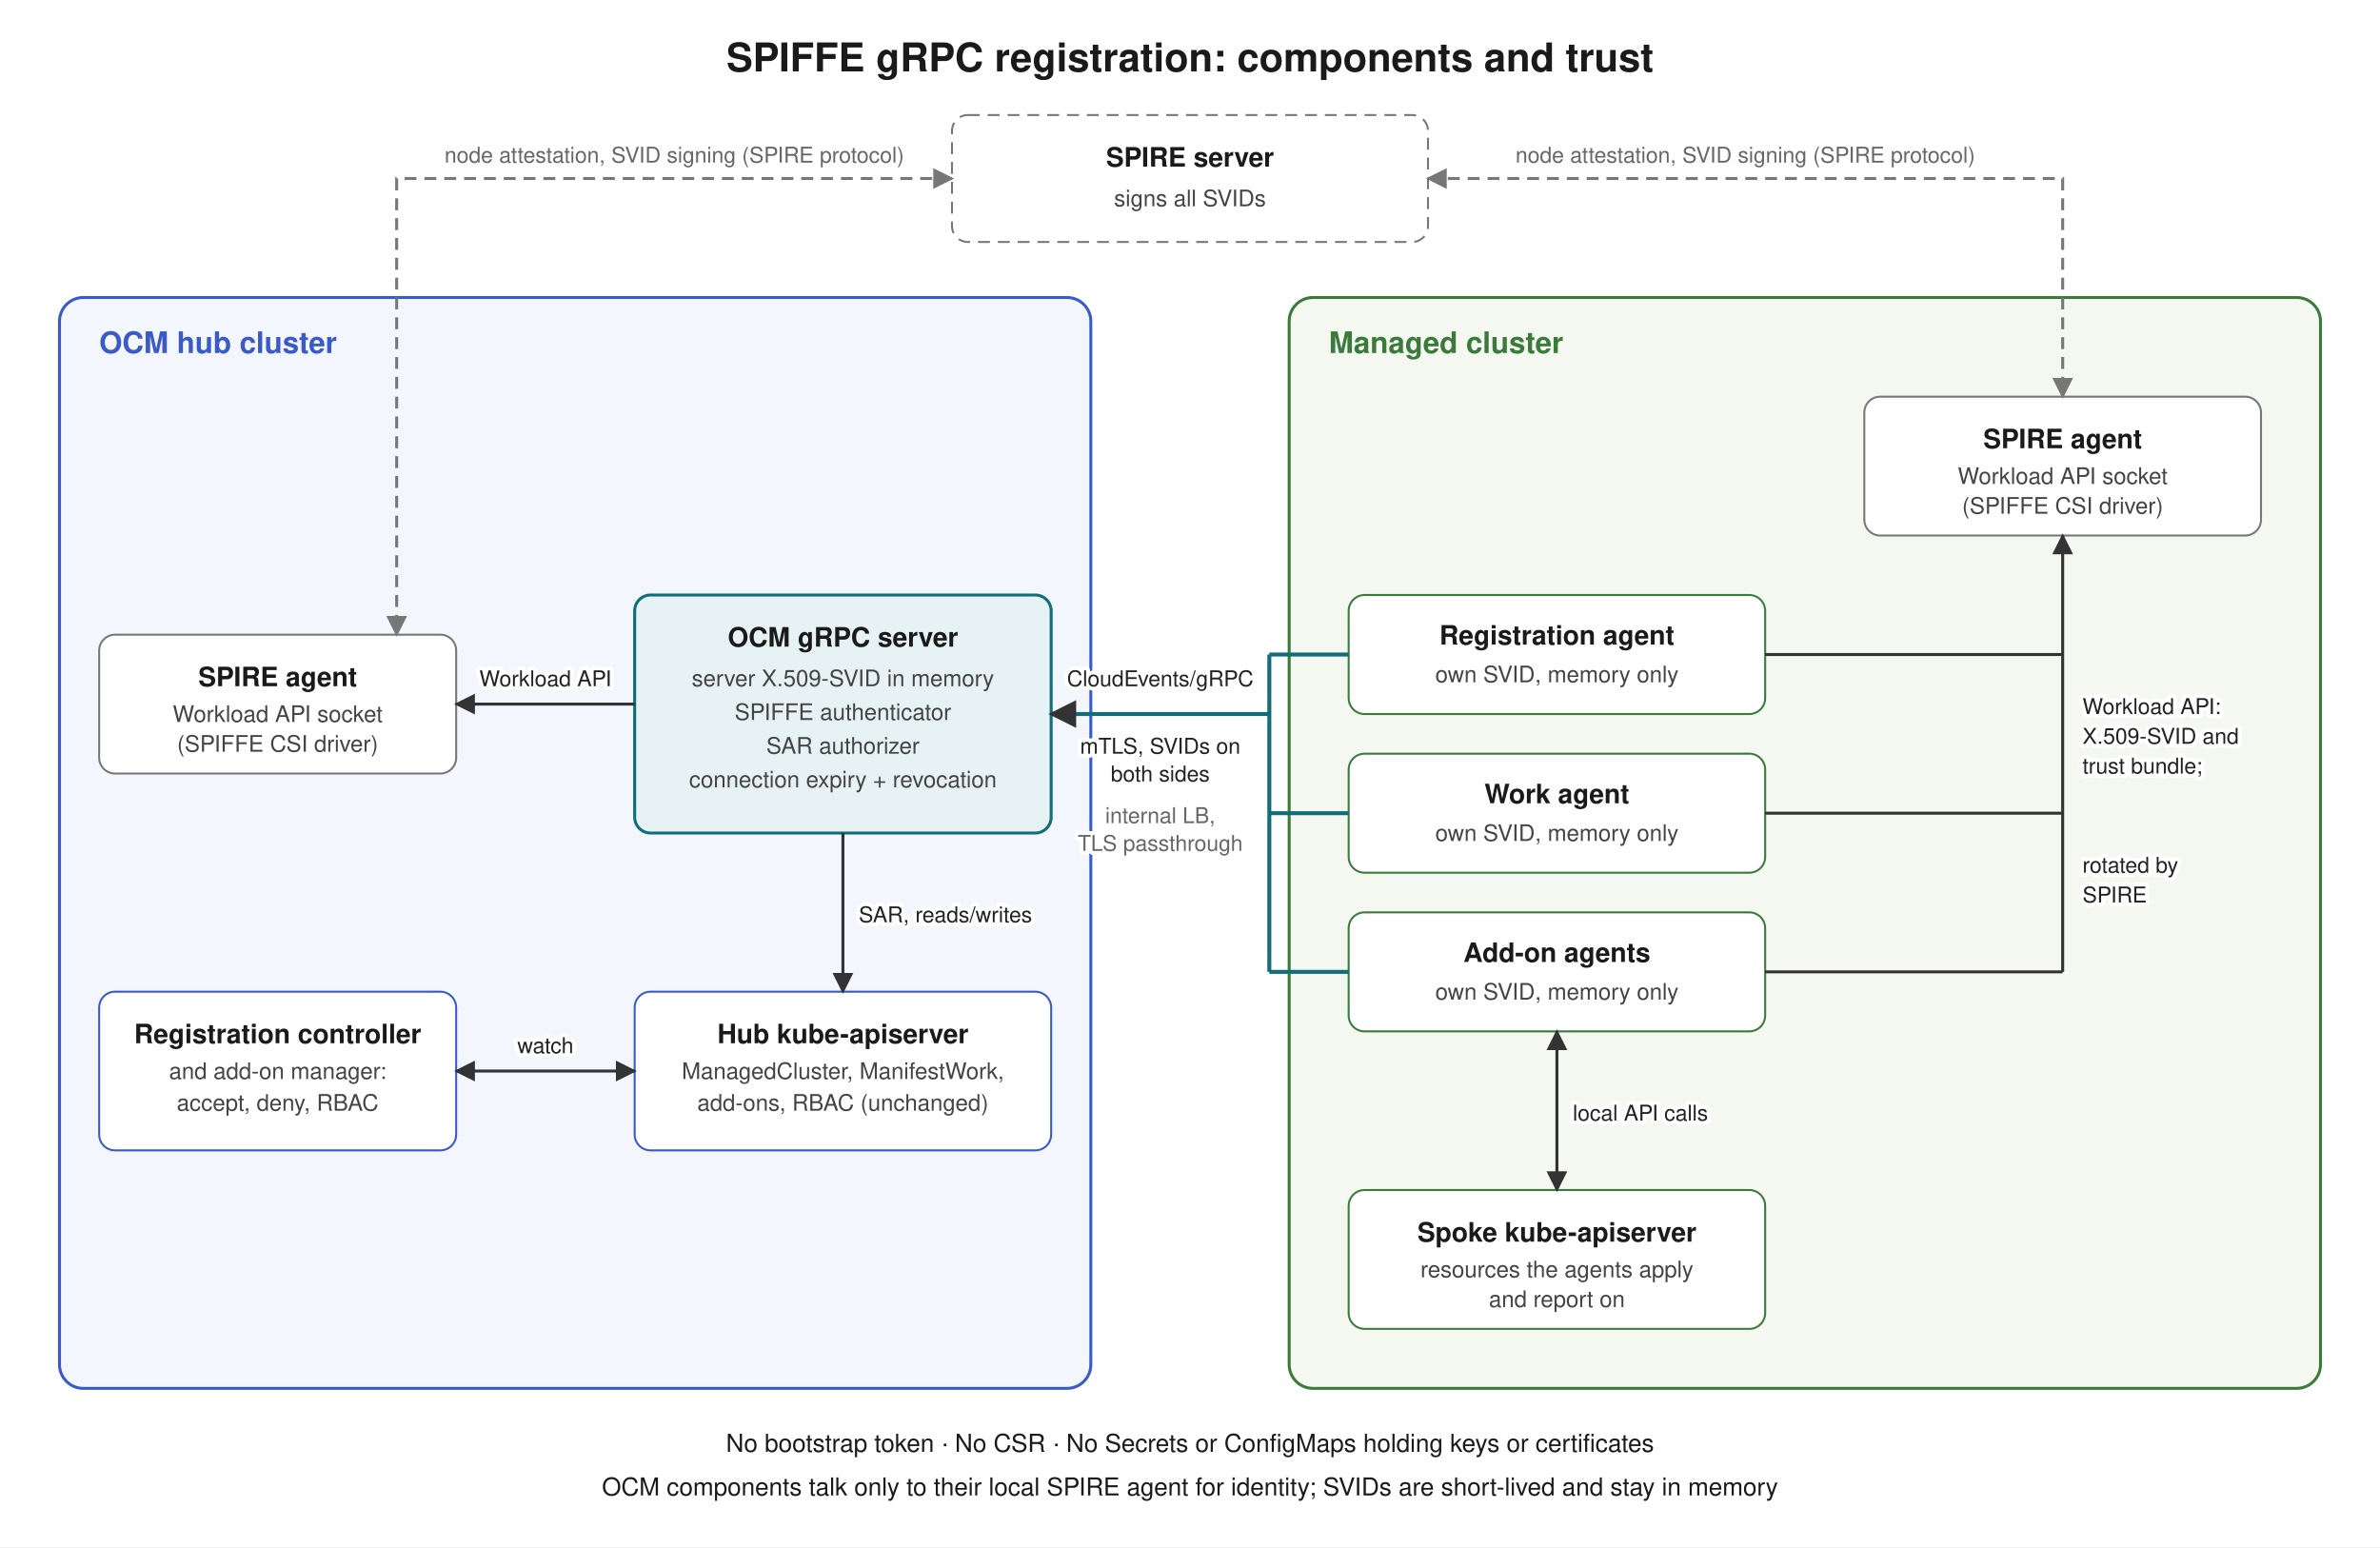
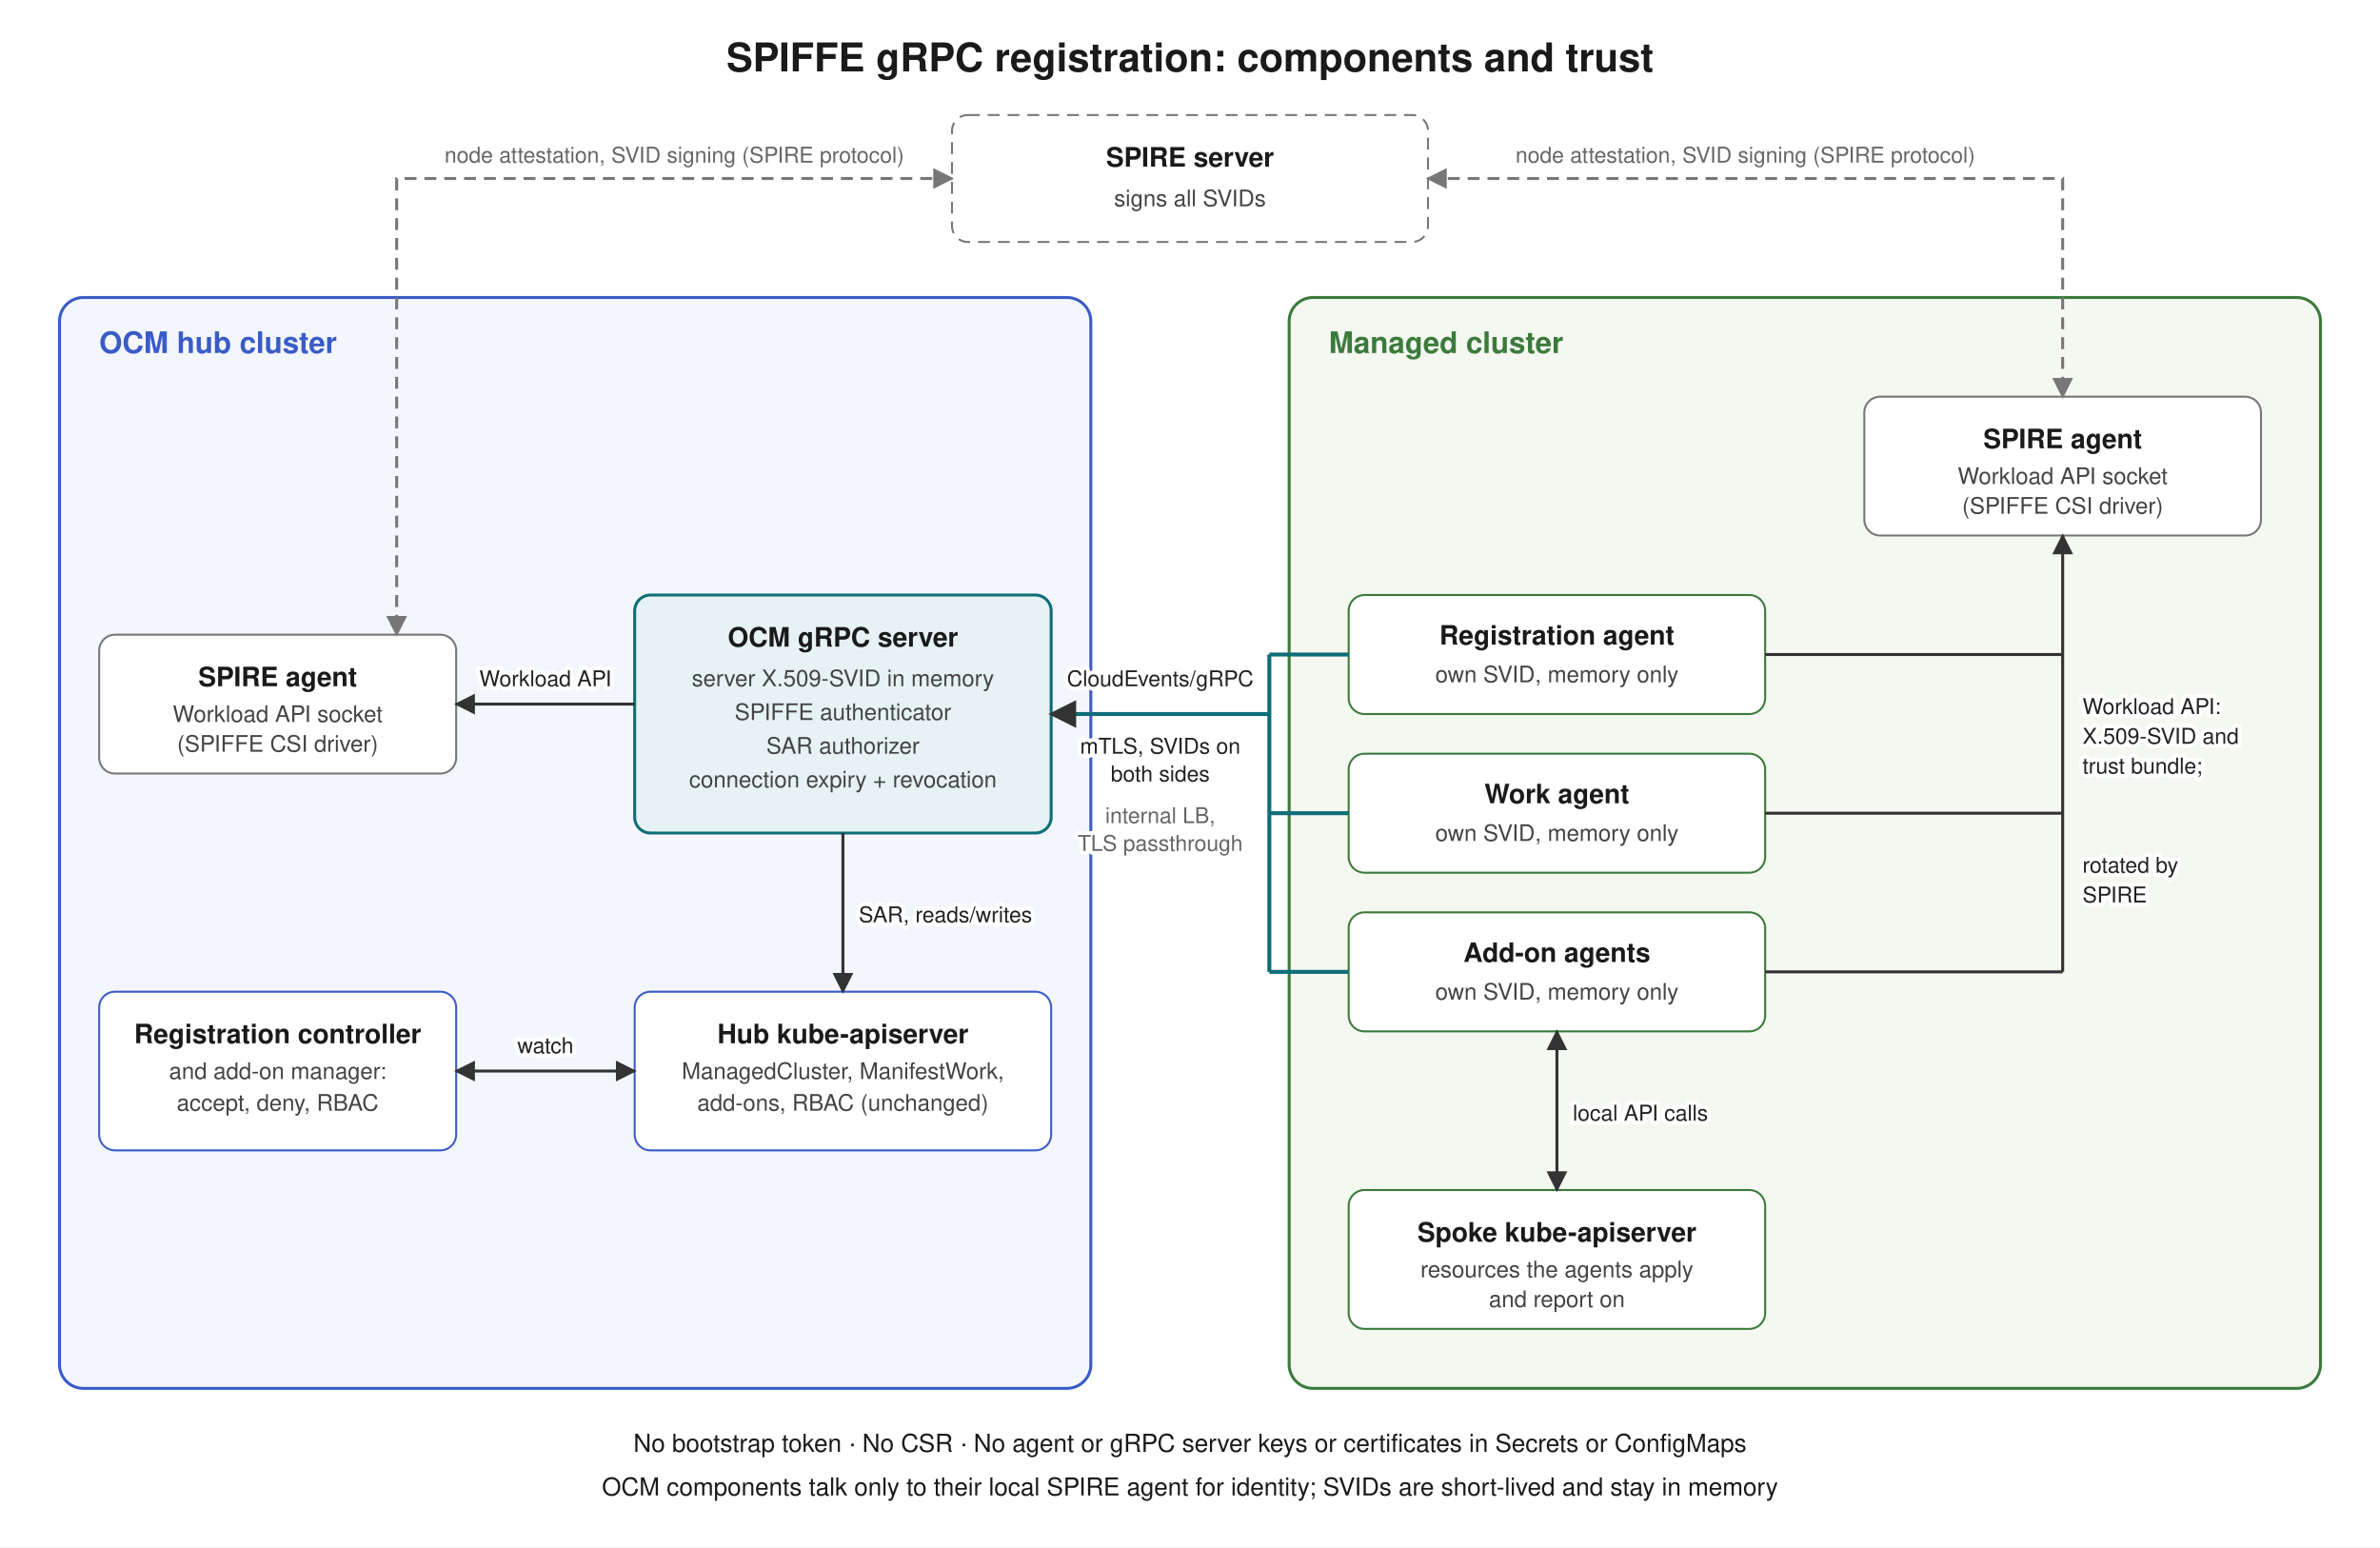
<svg xmlns="http://www.w3.org/2000/svg" viewBox="0 0 1200 780" width="1200" height="780" font-family="Helvetica, Arial, sans-serif">
  <defs>
    <marker id="arrow" viewBox="0 0 10 10" refX="9" refY="5" markerWidth="7" markerHeight="7" orient="auto-start-reverse">
      <path d="M0,0 L10,5 L0,10 z" fill="#333" />
    </marker>
    <marker id="arrow-grey" viewBox="0 0 10 10" refX="9" refY="5" markerWidth="7" markerHeight="7" orient="auto-start-reverse">
      <path d="M0,0 L10,5 L0,10 z" fill="#777" />
    </marker>
    <style>
      .title { font-size: 20px; font-weight: bold; fill: #1a1a1a; }
      .zone { font-size: 15px; font-weight: bold; }
      .name { font-size: 13.5px; font-weight: bold; fill: #1a1a1a; }
      .detail { font-size: 11.5px; fill: #444; }
      .label { font-size: 11px; fill: #222; paint-order: stroke; stroke: #fff; stroke-width: 4px; stroke-linejoin: round; }
      .grey { fill: #666; }
      .legend { font-size: 12.5px; fill: #1a1a1a; }
    </style>
  </defs>
  <rect width="1200" height="780" fill="#ffffff" />
  <text x="600" y="36" text-anchor="middle" class="title">SPIFFE gRPC registration: components and trust</text>
  <rect x="480" y="58" width="240" height="64" rx="8" fill="#ffffff" stroke="#777" stroke-dasharray="6 4" />
  <text x="600" y="84" text-anchor="middle" class="name">SPIRE server</text>
  <text x="600" y="104" text-anchor="middle" class="detail">signs all SVIDs</text>
  <rect x="30" y="150" width="520" height="550" rx="12" fill="#f3f6fc" stroke="#3a5bc7" stroke-width="1.5" />
  <text x="50" y="178" class="zone" fill="#3a5bc7">OCM hub cluster</text>
  <rect x="50" y="320" width="180" height="70" rx="8" fill="#ffffff" stroke="#777" />
  <text x="140" y="346" text-anchor="middle" class="name">SPIRE agent</text>
  <text x="140" y="364" text-anchor="middle" class="detail">Workload API socket</text>
  <text x="140" y="379" text-anchor="middle" class="detail">(SPIFFE CSI driver)</text>
  <rect x="320" y="300" width="210" height="120" rx="8" fill="#e6f2f3" stroke="#0f6e78" stroke-width="1.5" />
  <text x="425" y="326" text-anchor="middle" class="name">OCM gRPC server</text>
  <text x="425" y="346" text-anchor="middle" class="detail">server X.509-SVID in memory</text>
  <text x="425" y="363" text-anchor="middle" class="detail">SPIFFE authenticator</text>
  <text x="425" y="380" text-anchor="middle" class="detail">SAR authorizer</text>
  <text x="425" y="397" text-anchor="middle" class="detail">connection expiry + revocation</text>
  <rect x="320" y="500" width="210" height="80" rx="8" fill="#ffffff" stroke="#3a5bc7" />
  <text x="425" y="526" text-anchor="middle" class="name">Hub kube-apiserver</text>
  <text x="425" y="544" text-anchor="middle" class="detail">ManagedCluster, ManifestWork,</text>
  <text x="425" y="560" text-anchor="middle" class="detail">add-ons, RBAC (unchanged)</text>
  <rect x="50" y="500" width="180" height="80" rx="8" fill="#ffffff" stroke="#3a5bc7" />
  <text x="140" y="526" text-anchor="middle" class="name">Registration controller</text>
  <text x="140" y="544" text-anchor="middle" class="detail">and add-on manager:</text>
  <text x="140" y="560" text-anchor="middle" class="detail">accept, deny, RBAC</text>
  <line x1="320" y1="355" x2="230" y2="355" stroke="#333" stroke-width="1.5" marker-end="url(#arrow)" />
  <text x="275" y="346" text-anchor="middle" class="label">Workload API</text>
  <line x1="425" y1="420" x2="425" y2="500" stroke="#333" stroke-width="1.5" marker-end="url(#arrow)" />
  <text x="433" y="465" class="label">SAR, reads/writes</text>
  <line x1="230" y1="540" x2="320" y2="540" stroke="#333" stroke-width="1.5" marker-start="url(#arrow)" marker-end="url(#arrow)" />
  <text x="275" y="531" text-anchor="middle" class="label">watch</text>
  <rect x="650" y="150" width="520" height="550" rx="12" fill="#f4f8f1" stroke="#3c7a3c" stroke-width="1.5" />
  <text x="670" y="178" class="zone" fill="#3c7a3c">Managed cluster</text>
  <rect x="940" y="200" width="200" height="70" rx="8" fill="#ffffff" stroke="#777" />
  <text x="1040" y="226" text-anchor="middle" class="name">SPIRE agent</text>
  <text x="1040" y="244" text-anchor="middle" class="detail">Workload API socket</text>
  <text x="1040" y="259" text-anchor="middle" class="detail">(SPIFFE CSI driver)</text>
  <rect x="680" y="300" width="210" height="60" rx="8" fill="#ffffff" stroke="#3c7a3c" />
  <text x="785" y="325" text-anchor="middle" class="name">Registration agent</text>
  <text x="785" y="344" text-anchor="middle" class="detail">own SVID, memory only</text>
  <rect x="680" y="380" width="210" height="60" rx="8" fill="#ffffff" stroke="#3c7a3c" />
  <text x="785" y="405" text-anchor="middle" class="name">Work agent</text>
  <text x="785" y="424" text-anchor="middle" class="detail">own SVID, memory only</text>
  <rect x="680" y="460" width="210" height="60" rx="8" fill="#ffffff" stroke="#3c7a3c" />
  <text x="785" y="485" text-anchor="middle" class="name">Add-on agents</text>
  <text x="785" y="504" text-anchor="middle" class="detail">own SVID, memory only</text>
  <rect x="680" y="600" width="210" height="70" rx="8" fill="#ffffff" stroke="#3c7a3c" />
  <text x="785" y="626" text-anchor="middle" class="name">Spoke kube-apiserver</text>
  <text x="785" y="644" text-anchor="middle" class="detail">resources the agents apply</text>
  <text x="785" y="659" text-anchor="middle" class="detail">and report on</text>
  <line x1="890" y1="330" x2="1040" y2="330" stroke="#333" stroke-width="1.5" />
  <line x1="890" y1="410" x2="1040" y2="410" stroke="#333" stroke-width="1.5" />
  <line x1="890" y1="490" x2="1040" y2="490" stroke="#333" stroke-width="1.5" />
  <line x1="1040" y1="490" x2="1040" y2="270" stroke="#333" stroke-width="1.5" marker-end="url(#arrow)" />
  <text x="1050" y="360" class="label">Workload API:</text>
  <text x="1050" y="375" class="label">X.509-SVID and</text>
  <text x="1050" y="390" class="label">trust bundle;</text>
  <text x="1050" y="440" class="label">rotated by</text>
  <text x="1050" y="455" class="label">SPIRE</text>
  <line x1="785" y1="520" x2="785" y2="600" stroke="#333" stroke-width="1.5" marker-start="url(#arrow)" marker-end="url(#arrow)" />
  <text x="793" y="565" class="label">local API calls</text>
  <line x1="680" y1="330" x2="640" y2="330" stroke="#0f6e78" stroke-width="2" />
  <line x1="680" y1="410" x2="640" y2="410" stroke="#0f6e78" stroke-width="2" />
  <line x1="680" y1="490" x2="640" y2="490" stroke="#0f6e78" stroke-width="2" />
  <line x1="640" y1="330" x2="640" y2="490" stroke="#0f6e78" stroke-width="2" />
  <line x1="640" y1="360" x2="530" y2="360" stroke="#0f6e78" stroke-width="2" marker-end="url(#arrow)" />
  <text x="585" y="346" text-anchor="middle" class="label">CloudEvents/gRPC</text>
  <text x="585" y="380" text-anchor="middle" class="label">mTLS, SVIDs on</text>
  <text x="585" y="394" text-anchor="middle" class="label">both sides</text>
  <text x="585" y="415" text-anchor="middle" class="label grey">internal LB,</text>
  <text x="585" y="429" text-anchor="middle" class="label grey">TLS passthrough</text>
  <path d="M480,90 L200,90 L200,320" fill="none" stroke="#777" stroke-width="1.5" stroke-dasharray="6 4" marker-start="url(#arrow-grey)" marker-end="url(#arrow-grey)" />
  <path d="M720,90 L1040,90 L1040,200" fill="none" stroke="#777" stroke-width="1.5" stroke-dasharray="6 4" marker-start="url(#arrow-grey)" marker-end="url(#arrow-grey)" />
  <text x="340" y="82" text-anchor="middle" class="label grey">node attestation, SVID signing (SPIRE protocol)</text>
  <text x="880" y="82" text-anchor="middle" class="label grey">node attestation, SVID signing (SPIRE protocol)</text>
-   <text x="600" y="732" text-anchor="middle" class="legend">No bootstrap token · No CSR · No Secrets or ConfigMaps holding keys or certificates</text>
+   <text x="600" y="732" text-anchor="middle" class="legend">No bootstrap token · No CSR · No agent or gRPC server keys or certificates in Secrets or ConfigMaps</text>
  <text x="600" y="754" text-anchor="middle" class="legend">OCM components talk only to their local SPIRE agent for identity; SVIDs are short-lived and stay in memory</text>
</svg>
